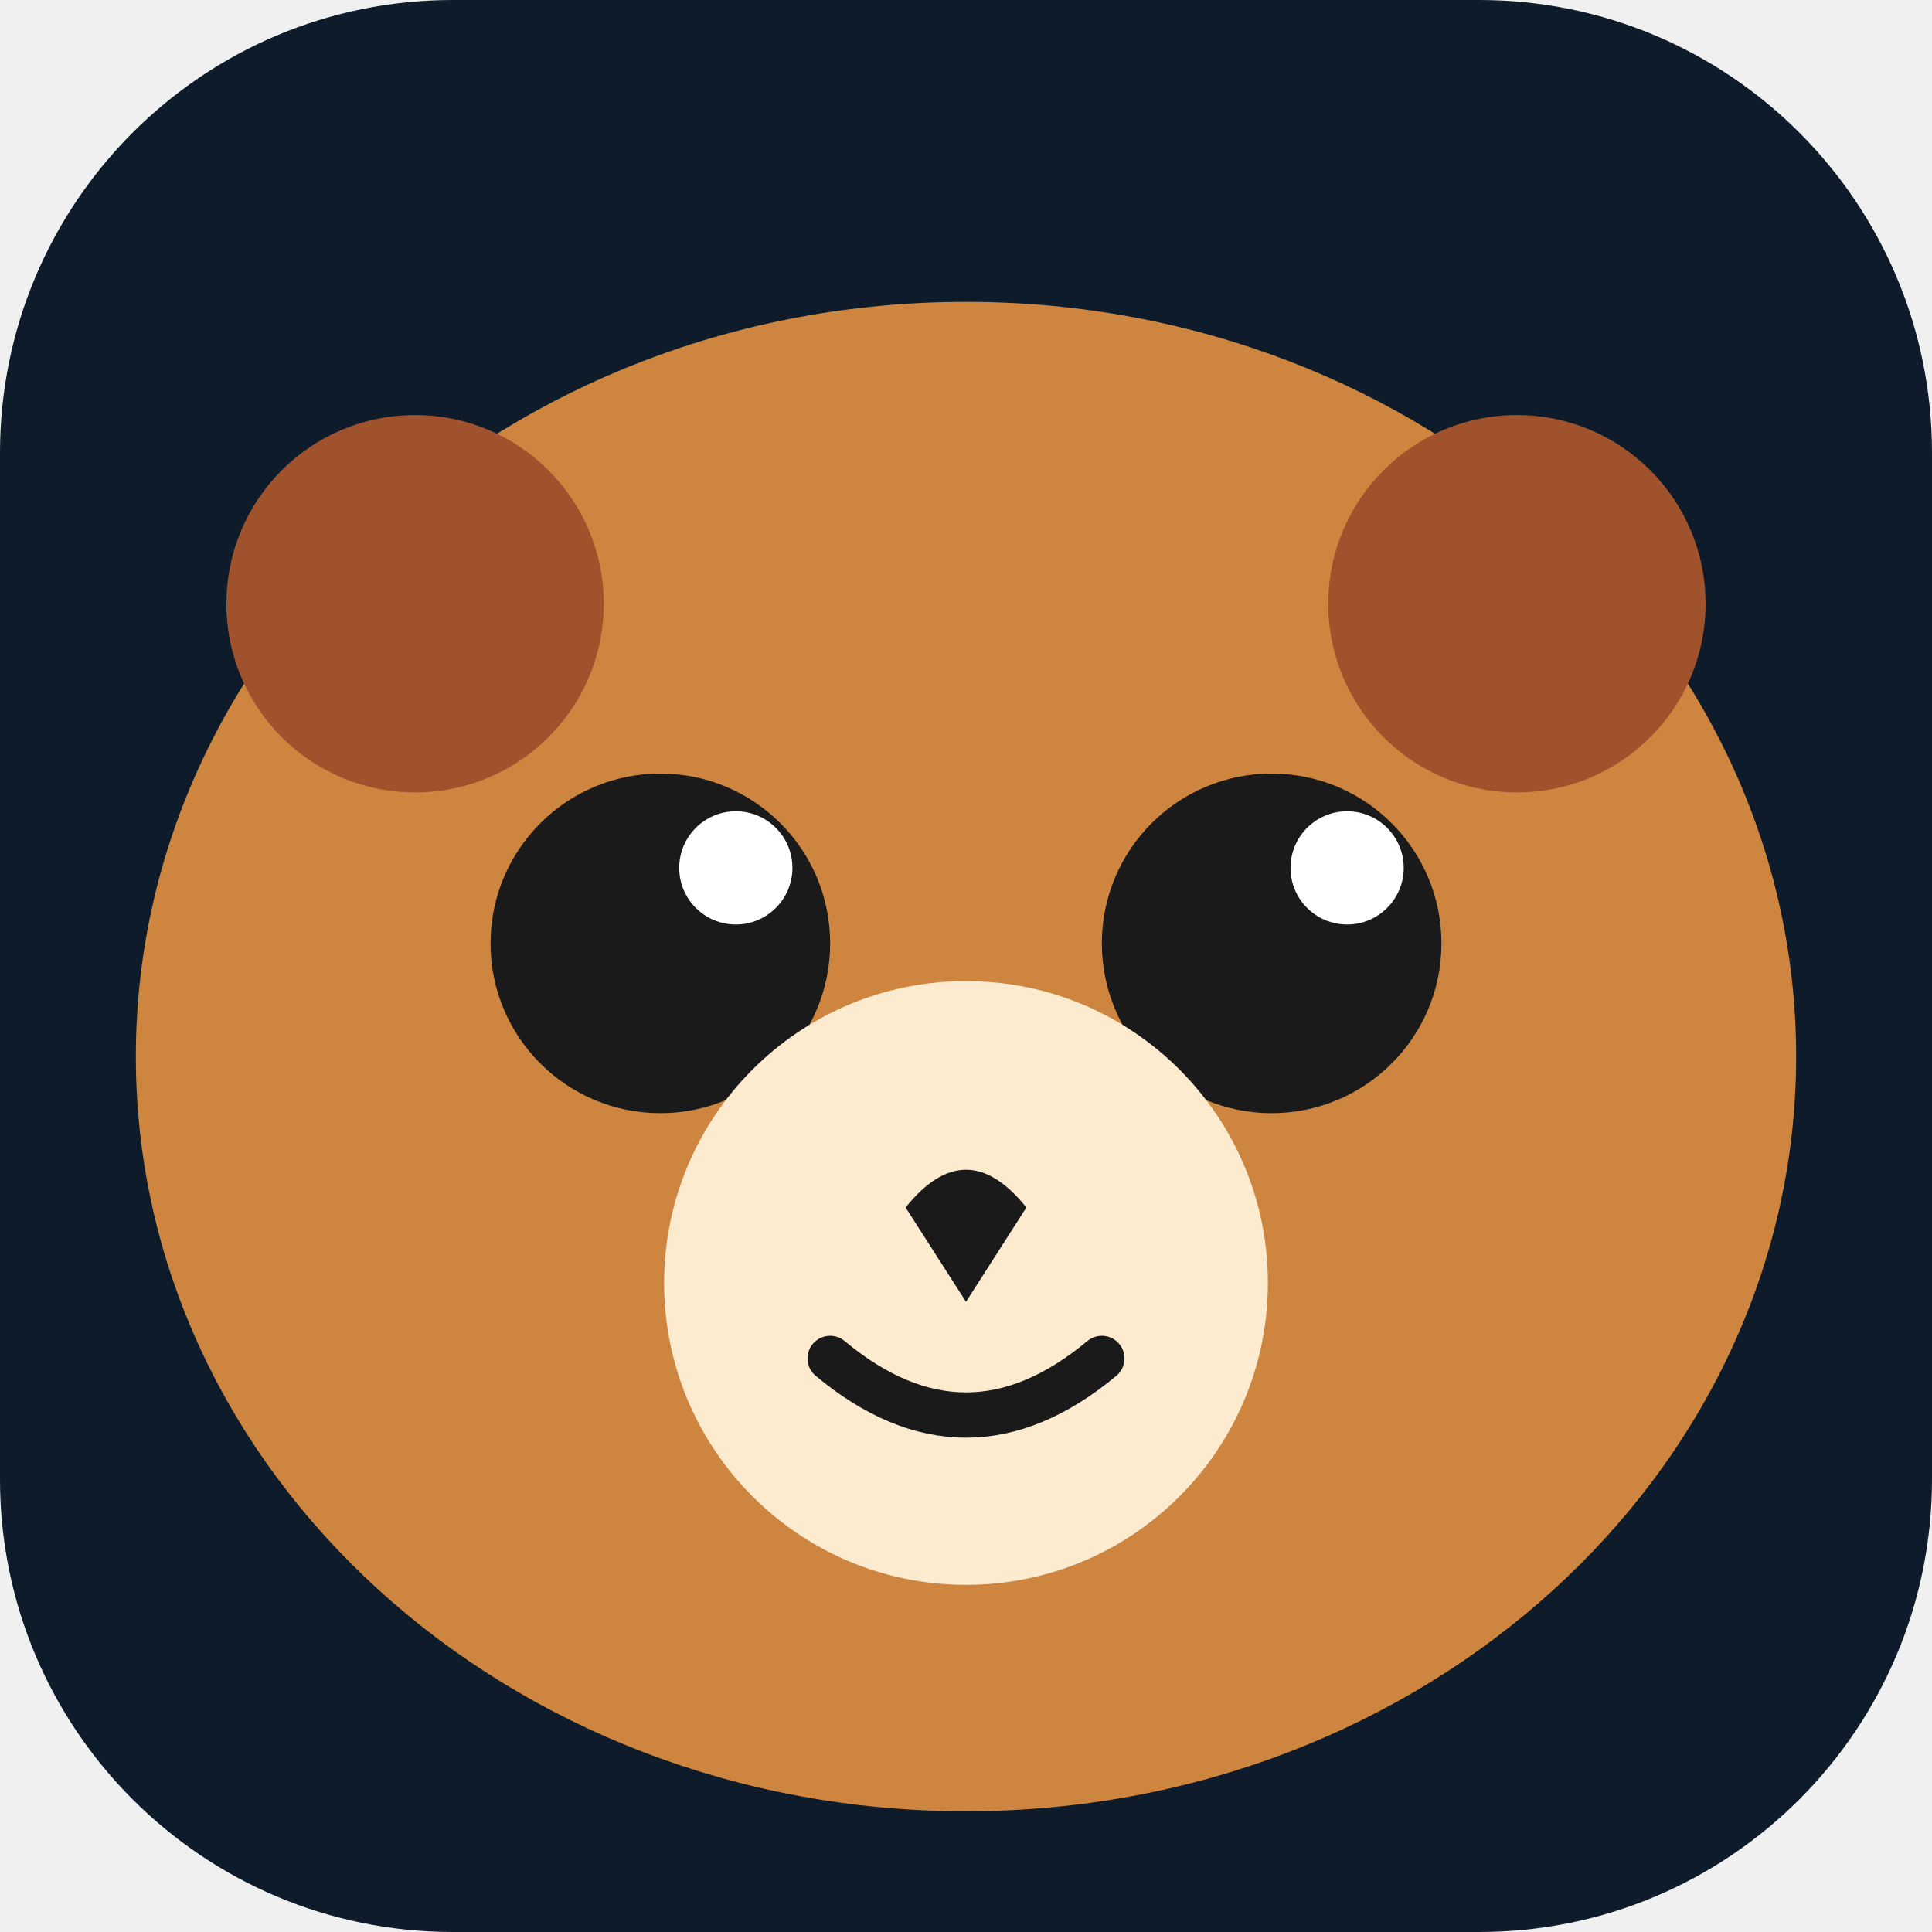
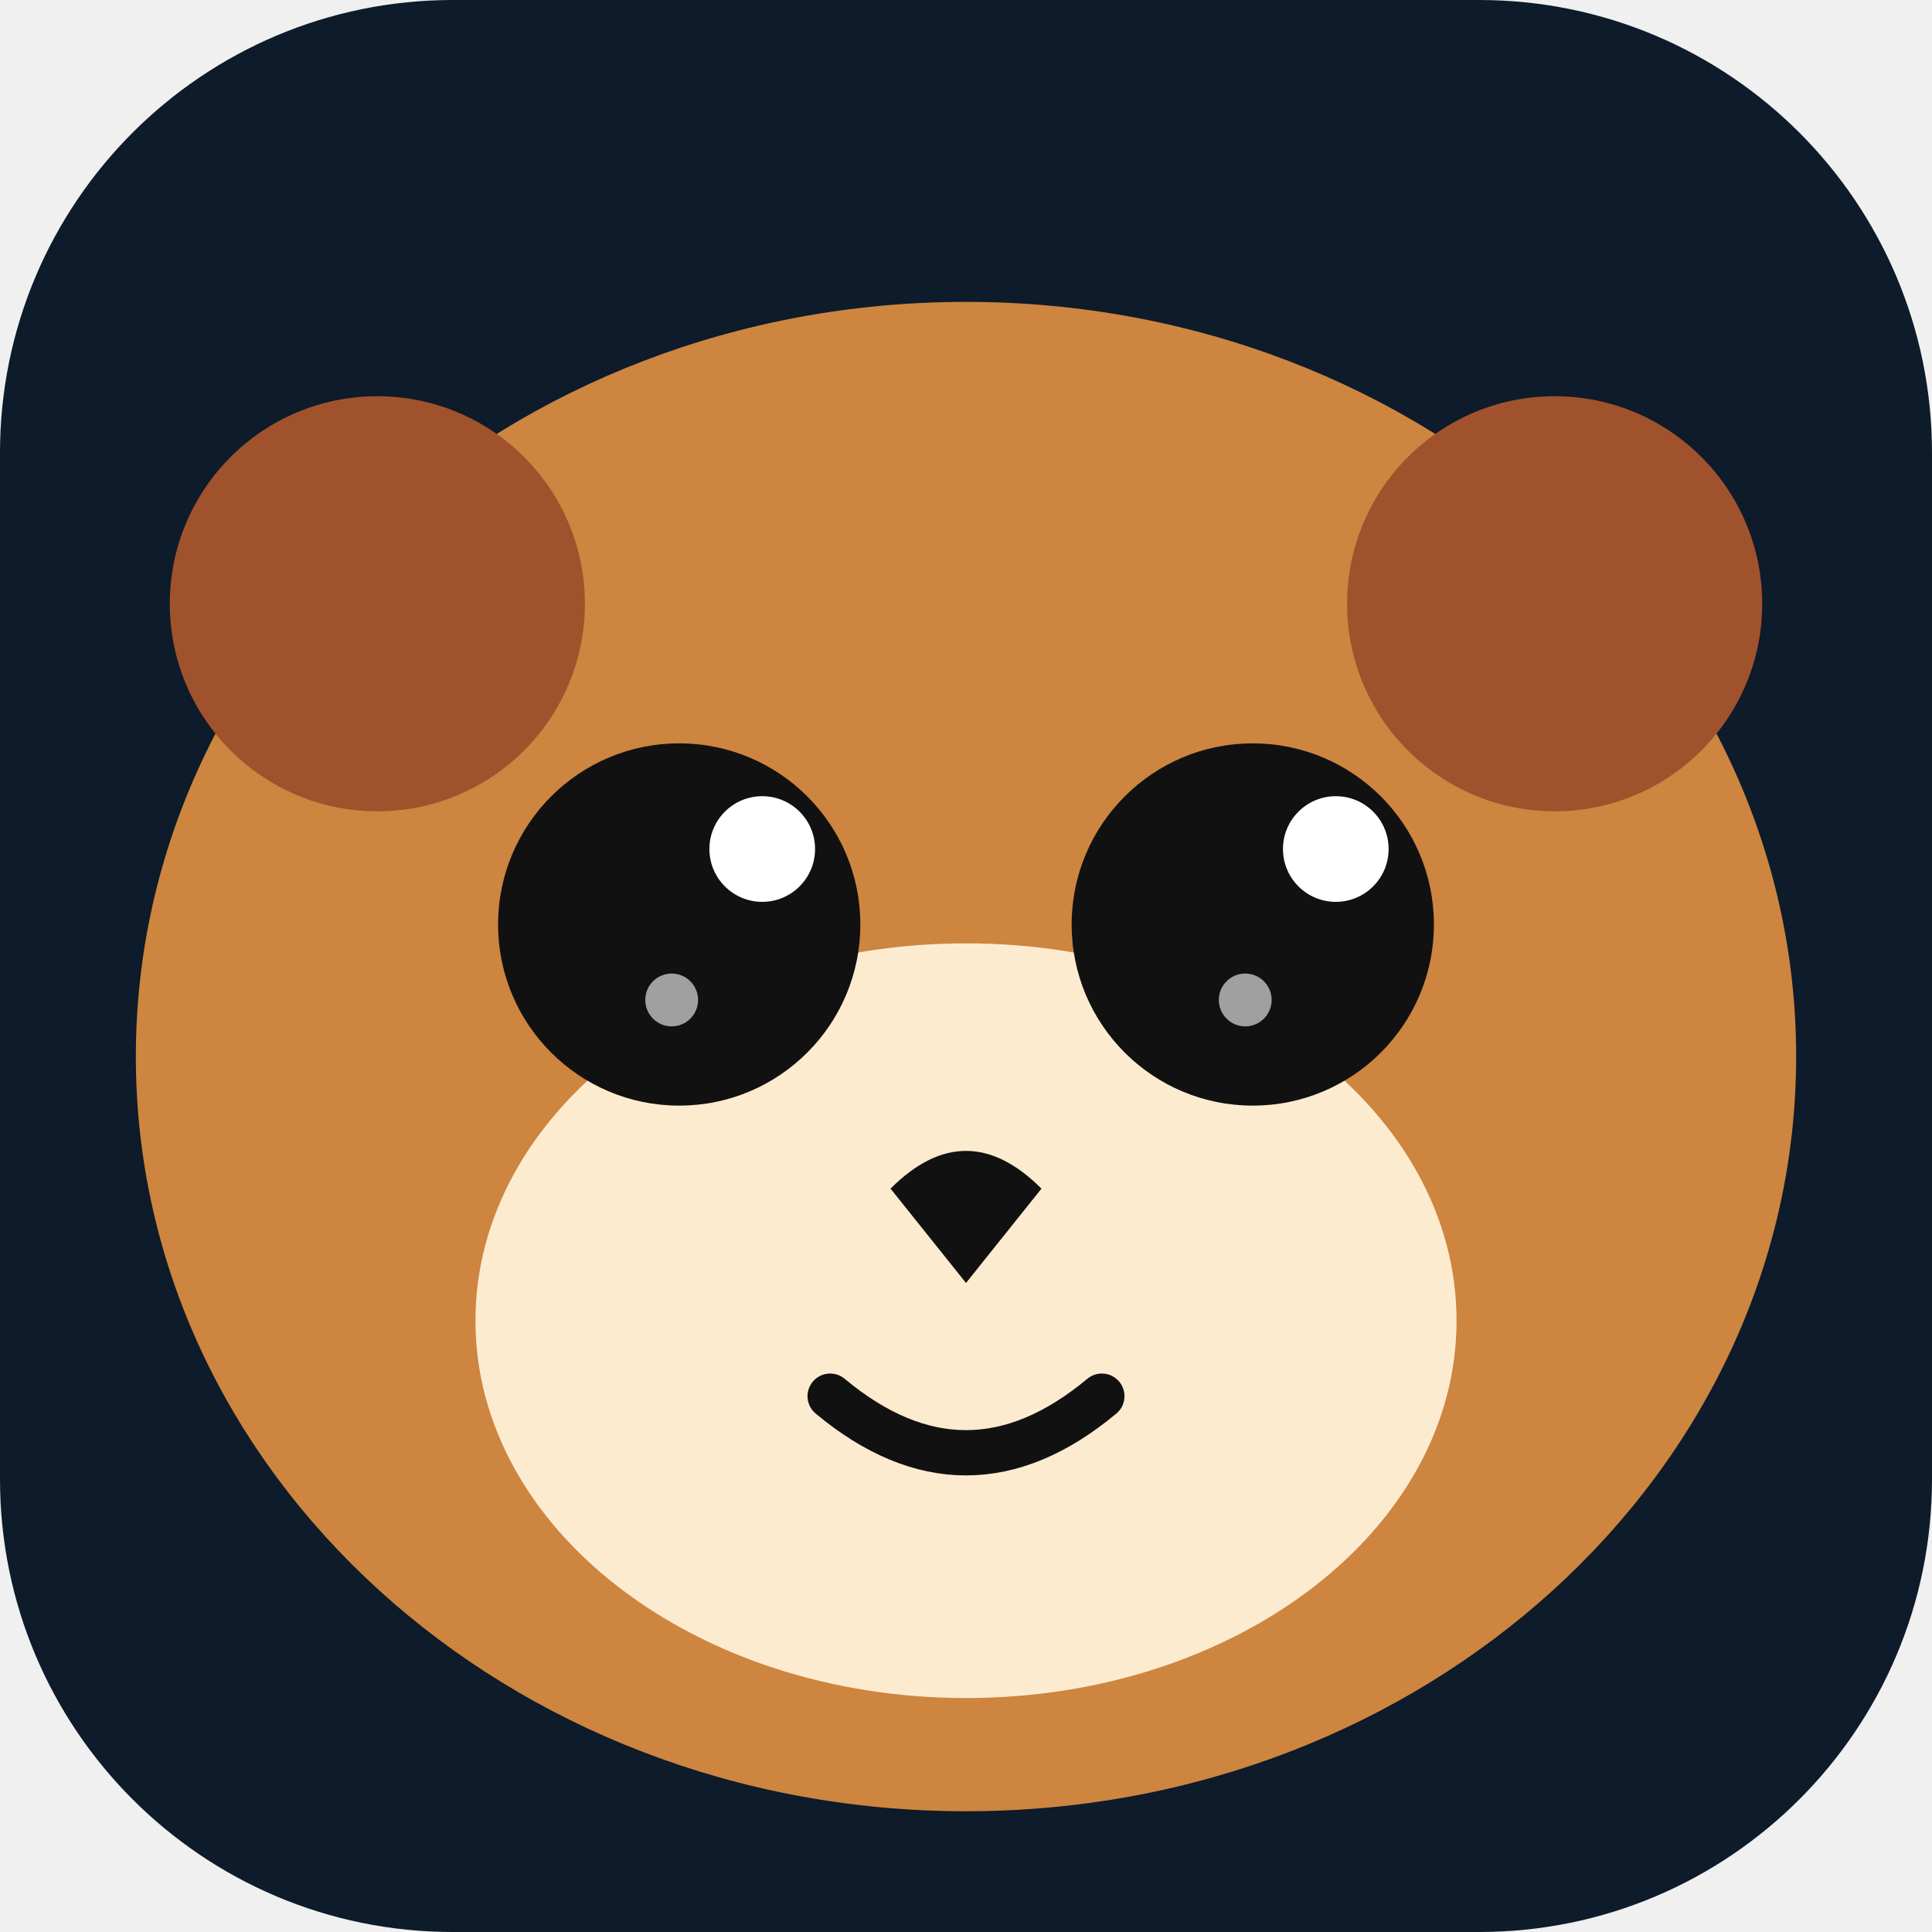
<svg xmlns="http://www.w3.org/2000/svg" width="512" height="512" viewBox="0 0 512 512">
  <defs>
    <rect id="bg" x="0" y="0" width="512" height="512" rx="120" fill="#0D1B2A" />
  </defs>
  <use href="#bg" />
  <ellipse cx="256" cy="280" rx="220" ry="200" fill="#CD853F" />
-   <circle cx="110" cy="160" r="50" fill="#A0522D" />
-   <circle cx="402" cy="160" r="50" fill="#A0522D" />
-   <circle cx="175" cy="250" r="45" fill="#1A1A1A" />
-   <circle cx="337" cy="250" r="45" fill="#1A1A1A" />
-   <circle cx="195" cy="230" r="15" fill="white" />
-   <circle cx="357" cy="230" r="15" fill="white" />
-   <circle cx="256" cy="340" r="80" fill="#FDEBD0" />
-   <path d="M240 320 Q 256 300 272 320 L 256 345 Z" fill="#1A1A1A" />
-   <path d="M220 360 Q 256 390 292 360" fill="none" stroke="#1A1A1A" stroke-width="12" stroke-linecap="round" />
+   <circle cx="100" cy="160" r="55" fill="#A0522D" />
+   <circle cx="412" cy="160" r="55" fill="#A0522D" />
+   <ellipse cx="256" cy="350" rx="130" ry="100" fill="#FDEBD0" />
+   <circle cx="180" cy="245" r="48" fill="#111" />
+   <circle cx="332" cy="245" r="48" fill="#111" />
+   <circle cx="202" cy="225" r="14" fill="white" />
+   <circle cx="354" cy="225" r="14" fill="white" />
+   <circle cx="178" cy="265" r="7" fill="white" fill-opacity="0.6" />
+   <circle cx="330" cy="265" r="7" fill="white" fill-opacity="0.6" />
+   <path d="M236 315 Q 256 295 276 315 L 256 340 Z" fill="#111" />
+   <path d="M220 370 Q 256 400 292 370" fill="none" stroke="#111" stroke-width="12" stroke-linecap="round" />
</svg>
